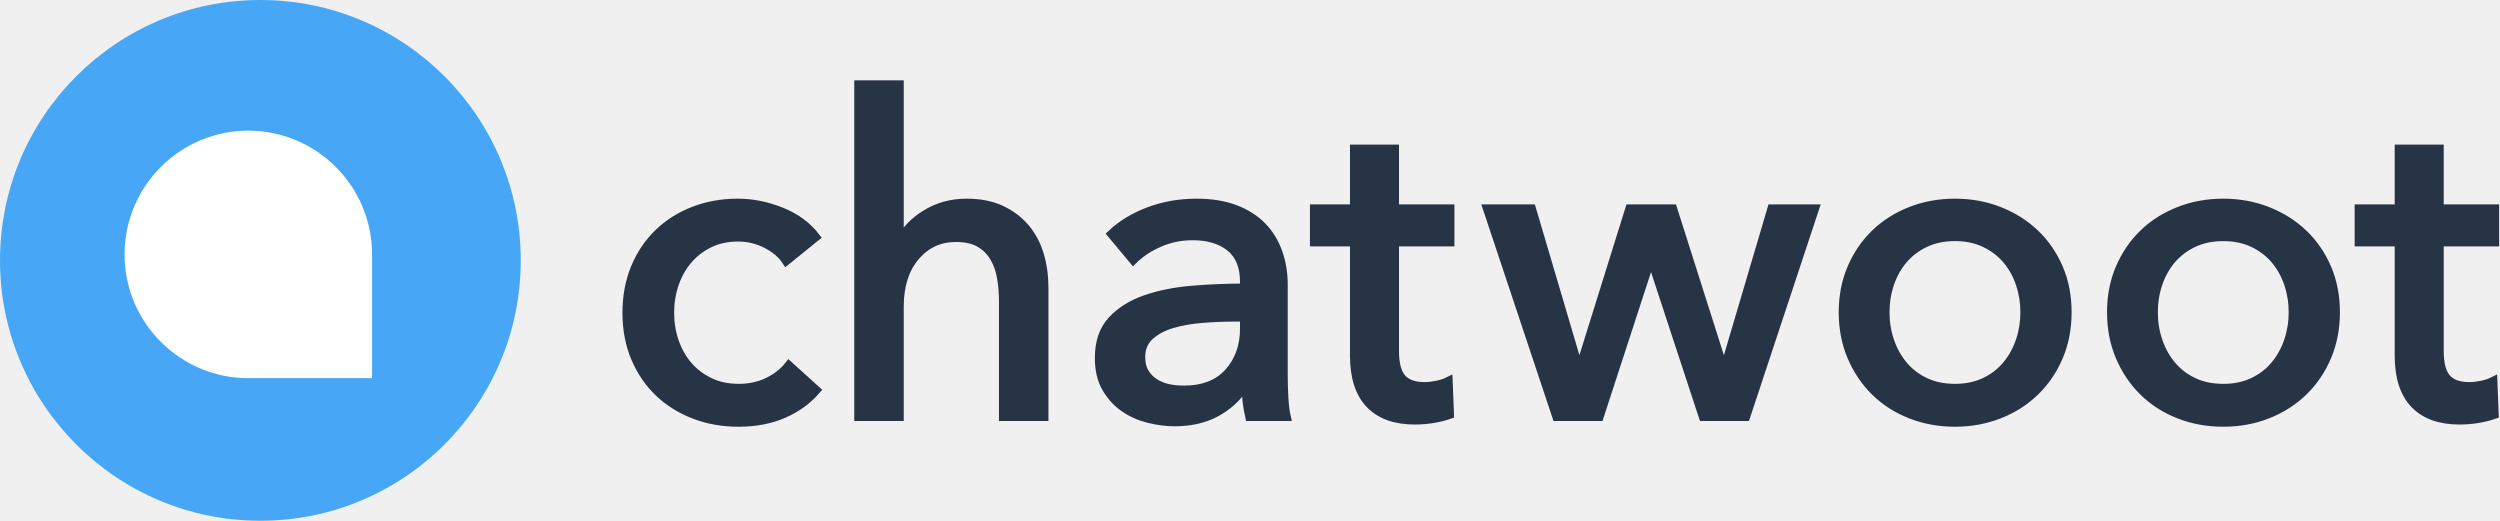
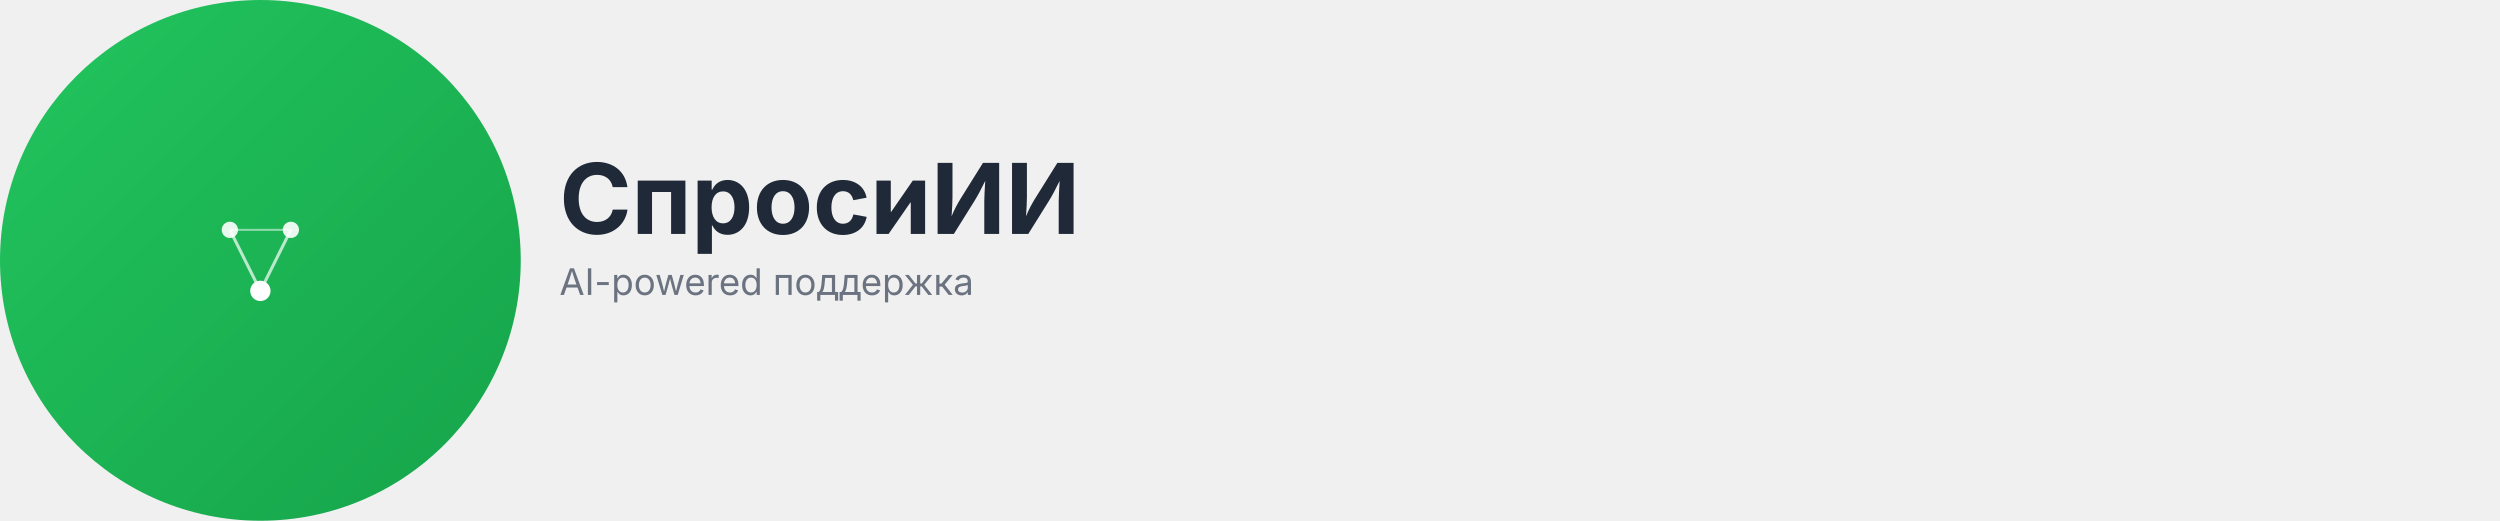
<svg xmlns="http://www.w3.org/2000/svg" width="2458px" height="512px" viewBox="0 0 2458 512" version="1.1">
  <g id="Logo" stroke="none" stroke-width="1" fill="none" fill-rule="evenodd">
-     <g id="on_white" fill-rule="nonzero">
-       <g id="woot-log">
-         <circle id="Oval" fill="#47A7F6" cx="256" cy="256" r="256" />
-         <path d="M362.808,368.808 L244.123,368.808 C178.699,368.808 125.457,315.562 125.457,250.122 C125.457,184.703 178.699,131.457 244.124,131.457 C309.565,131.457 362.808,184.703 362.808,250.122 L362.808,368.808 Z" id="Fill-1" stroke="#FFFFFF" stroke-width="6" fill="#FFFFFF" />
+     <g id="sprosiI_logo" fill-rule="nonzero">
+       <g id="ai-logo">
+         <defs>
+           <linearGradient id="greenGradient" x1="0%" y1="0%" x2="100%" y2="100%">
+             <stop offset="0%" style="stop-color:#22C55E;stop-opacity:1" />
+             <stop offset="100%" style="stop-color:#16A34A;stop-opacity:1" />
+           </linearGradient>
+         </defs>
+         <circle id="MainCircle" fill="url(#greenGradient)" cx="256" cy="256" r="256" />
+         <g id="ai-symbol" transform="translate(196, 196)">
+           <circle cx="30" cy="30" r="8" fill="#FFFFFF" opacity="0.9" />
+           <circle cx="90" cy="30" r="8" fill="#FFFFFF" opacity="0.9" />
+           <circle cx="60" cy="90" r="10" fill="#FFFFFF" />
+           <line x1="30" y1="30" x2="60" y2="90" stroke="#FFFFFF" stroke-width="3" opacity="0.7" />
+           <line x1="90" y1="30" x2="60" y2="90" stroke="#FFFFFF" stroke-width="3" opacity="0.7" />
+           <line x1="30" y1="30" x2="90" y2="30" stroke="#FFFFFF" stroke-width="2" opacity="0.5" />
+         </g>
      </g>
-       <path d="M772.982,256.848 C768.658,250.217 762.171,244.667 753.522,240.198 C744.872,235.73 735.647,233.495 725.844,233.495 C715.177,233.495 705.735,235.513 697.518,239.55 C689.302,243.586 682.31,248.992 676.544,255.767 C670.778,262.542 666.381,270.398 663.354,279.336 C660.327,288.273 658.813,297.643 658.813,307.446 C658.813,317.248 660.327,326.618 663.354,335.555 C666.381,344.493 670.778,352.349 676.544,359.124 C682.31,365.899 689.374,371.305 697.735,375.341 C706.095,379.378 715.609,381.396 726.277,381.396 C736.656,381.396 746.098,379.378 754.603,375.341 C763.108,371.305 770.099,365.827 775.577,358.908 L802.822,383.558 C794.173,393.649 783.361,401.505 770.387,407.127 C757.414,412.749 742.71,415.56 726.277,415.56 C710.42,415.56 695.789,412.965 682.382,407.776 C668.976,402.586 657.372,395.307 647.569,385.937 C637.767,376.567 630.055,365.251 624.433,351.989 C618.811,338.727 616,323.879 616,307.446 C616,291.3 618.739,276.597 624.217,263.335 C629.695,250.073 637.335,238.685 647.137,229.171 C656.939,219.657 668.544,212.305 681.95,207.115 C695.356,201.926 709.843,199.331 725.412,199.331 C739.827,199.331 754.17,202.214 768.441,207.98 C782.713,213.746 794.028,222.107 802.389,233.063 L772.982,256.848 Z M885.421,236.09 C890.322,225.999 898.683,217.35 910.504,210.143 C922.324,202.935 935.586,199.331 950.29,199.331 C963.552,199.331 974.94,201.565 984.454,206.034 C993.968,210.503 1001.896,216.485 1008.239,223.981 C1014.582,231.477 1019.267,240.27 1022.294,250.361 C1025.321,260.452 1026.835,271.263 1026.835,282.795 L1026.835,409.938 L986.184,409.938 L986.184,296.634 C986.184,288.273 985.535,280.345 984.238,272.849 C982.94,265.353 980.562,258.722 977.102,252.956 C973.643,247.19 968.958,242.577 963.047,239.117 C957.137,235.658 949.425,233.928 939.911,233.928 C923.766,233.928 910.504,240.054 900.125,252.307 C889.746,264.56 884.556,280.921 884.556,301.391 L884.556,409.938 L843.905,409.938 L843.905,83 L884.556,83 L884.556,236.09 L885.421,236.09 Z M1223.171,277.174 C1223.171,261.893 1218.558,250.577 1209.332,243.226 C1200.106,235.874 1187.853,232.198 1172.573,232.198 C1161.041,232.198 1150.157,234.432 1139.923,238.901 C1129.688,243.37 1121.111,249.064 1114.191,255.983 L1092.568,230.036 C1102.659,220.522 1114.984,213.026 1129.544,207.548 C1144.103,202.07 1159.743,199.331 1176.465,199.331 C1191.169,199.331 1203.926,201.421 1214.738,205.602 C1225.549,209.782 1234.415,215.476 1241.334,222.684 C1248.253,229.892 1253.443,238.396 1256.902,248.199 C1260.362,258.001 1262.092,268.524 1262.092,279.768 L1262.092,369.287 C1262.092,376.206 1262.308,383.486 1262.741,391.126 C1263.173,398.766 1263.966,405.037 1265.119,409.938 L1228.36,409.938 C1226.054,400.136 1224.9,390.333 1224.9,380.531 L1223.603,380.531 C1216.107,391.487 1206.665,399.991 1195.277,406.046 C1183.889,412.1 1170.411,415.128 1154.842,415.128 C1146.77,415.128 1138.337,414.046 1129.544,411.884 C1120.75,409.722 1112.75,406.19 1105.542,401.289 C1098.334,396.388 1092.352,389.901 1087.595,381.828 C1082.838,373.756 1080.46,363.809 1080.46,351.989 C1080.46,336.42 1084.64,324.095 1093.001,315.014 C1101.362,305.932 1112.317,299.013 1125.868,294.256 C1139.418,289.499 1154.698,286.399 1171.708,284.958 C1188.718,283.516 1205.872,282.795 1223.171,282.795 L1223.171,277.174 Z M1213.224,312.203 C1203.133,312.203 1192.682,312.635 1181.871,313.5 C1171.059,314.365 1161.257,316.095 1152.464,318.689 C1143.67,321.284 1136.391,325.176 1130.625,330.366 C1124.859,335.555 1121.976,342.475 1121.976,351.124 C1121.976,357.178 1123.201,362.224 1125.651,366.26 C1128.102,370.296 1131.345,373.612 1135.382,376.206 C1139.418,378.801 1143.887,380.603 1148.788,381.612 C1153.689,382.621 1158.734,383.126 1163.924,383.126 C1182.952,383.126 1197.584,377.432 1207.818,366.044 C1218.053,354.655 1223.171,340.312 1223.171,323.014 L1223.171,312.203 L1213.224,312.203 Z M1425.993,238.252 L1371.504,238.252 L1371.504,345.069 C1371.504,357.467 1373.81,366.332 1378.423,371.666 C1383.036,376.999 1390.388,379.666 1400.478,379.666 C1404.226,379.666 1408.263,379.234 1412.587,378.369 C1416.912,377.504 1420.804,376.206 1424.264,374.477 L1425.561,407.776 C1420.66,409.506 1415.254,410.875 1409.344,411.884 C1403.433,412.893 1397.307,413.398 1390.964,413.398 C1371.648,413.398 1356.872,408.064 1346.637,397.397 C1336.402,386.729 1331.285,370.729 1331.285,349.394 L1331.285,238.252 L1291.931,238.252 L1291.931,204.953 L1331.285,204.953 L1331.285,146.139 L1371.504,146.139 L1371.504,204.953 L1425.993,204.953 L1425.993,238.252 Z M1506.078,204.953 L1552.351,361.503 L1553.216,361.503 L1602.083,204.953 L1644.897,204.953 L1694.629,361.503 L1695.494,361.503 L1741.767,204.953 L1784.581,204.953 L1716.685,409.938 L1674.304,409.938 L1623.706,255.983 L1622.841,255.983 L1572.676,409.938 L1530.295,409.938 L1461.967,204.953 L1506.078,204.953 Z M2032.811,307.013 C2032.811,322.87 2030,337.429 2024.378,350.691 C2018.756,363.953 2010.972,375.413 2001.026,385.072 C1991.079,394.73 1979.331,402.226 1965.78,407.56 C1952.23,412.893 1937.671,415.56 1922.102,415.56 C1906.534,415.56 1891.974,412.893 1878.424,407.56 C1864.873,402.226 1853.197,394.73 1843.395,385.072 C1833.592,375.413 1825.88,363.953 1820.258,350.691 C1814.636,337.429 1811.825,322.87 1811.825,307.013 C1811.825,291.156 1814.636,276.669 1820.258,263.551 C1825.88,250.433 1833.592,239.117 1843.395,229.603 C1853.197,220.089 1864.873,212.665 1878.424,207.332 C1891.974,201.998 1906.534,199.331 1922.102,199.331 C1937.671,199.331 1952.23,201.998 1965.78,207.332 C1979.331,212.665 1991.079,220.089 2001.026,229.603 C2010.972,239.117 2018.756,250.433 2024.378,263.551 C2030,276.669 2032.811,291.156 2032.811,307.013 Z M1990.43,307.013 C1990.43,297.211 1988.917,287.841 1985.89,278.903 C1982.862,269.966 1978.466,262.11 1972.7,255.334 C1966.934,248.559 1959.798,243.154 1951.293,239.117 C1942.788,235.081 1933.058,233.063 1922.102,233.063 C1911.146,233.063 1901.416,235.081 1892.911,239.117 C1884.406,243.154 1877.271,248.559 1871.505,255.334 C1865.738,262.11 1861.342,269.966 1858.315,278.903 C1855.287,287.841 1853.774,297.211 1853.774,307.013 C1853.774,316.816 1855.287,326.185 1858.315,335.123 C1861.342,344.06 1865.738,351.989 1871.505,358.908 C1877.271,365.827 1884.406,371.305 1892.911,375.341 C1901.416,379.378 1911.146,381.396 1922.102,381.396 C1933.058,381.396 1942.788,379.378 1951.293,375.341 C1959.798,371.305 1966.934,365.827 1972.7,358.908 C1978.466,351.989 1982.862,344.06 1985.89,335.123 C1988.917,326.185 1990.43,316.816 1990.43,307.013 Z M2296.611,307.013 C2296.611,322.87 2293.8,337.429 2288.178,350.691 C2282.556,363.953 2274.771,375.413 2264.825,385.072 C2254.878,394.73 2243.13,402.226 2229.58,407.56 C2216.029,412.893 2201.47,415.56 2185.901,415.56 C2170.333,415.56 2155.774,412.893 2142.223,407.56 C2128.673,402.226 2116.996,394.73 2107.194,385.072 C2097.392,375.413 2089.68,363.953 2084.058,350.691 C2078.436,337.429 2075.625,322.87 2075.625,307.013 C2075.625,291.156 2078.436,276.669 2084.058,263.551 C2089.68,250.433 2097.392,239.117 2107.194,229.603 C2116.996,220.089 2128.673,212.665 2142.223,207.332 C2155.774,201.998 2170.333,199.331 2185.901,199.331 C2201.47,199.331 2216.029,201.998 2229.58,207.332 C2243.13,212.665 2254.878,220.089 2264.825,229.603 C2274.771,239.117 2282.556,250.433 2288.178,263.551 C2293.8,276.669 2296.611,291.156 2296.611,307.013 Z M2254.23,307.013 C2254.23,297.211 2252.716,287.841 2249.689,278.903 C2246.662,269.966 2242.265,262.11 2236.499,255.334 C2230.733,248.559 2223.597,243.154 2215.092,239.117 C2206.587,235.081 2196.857,233.063 2185.901,233.063 C2174.946,233.063 2165.215,235.081 2156.71,239.117 C2148.205,243.154 2141.07,248.559 2135.304,255.334 C2129.538,262.11 2125.141,269.966 2122.114,278.903 C2119.087,287.841 2117.573,297.211 2117.573,307.013 C2117.573,316.816 2119.087,326.185 2122.114,335.123 C2125.141,344.06 2129.538,351.989 2135.304,358.908 C2141.07,365.827 2148.205,371.305 2156.71,375.341 C2165.215,379.378 2174.946,381.396 2185.901,381.396 C2196.857,381.396 2206.587,379.378 2215.092,375.341 C2223.597,371.305 2230.733,365.827 2236.499,358.908 C2242.265,351.989 2246.662,344.06 2249.689,335.123 C2252.716,326.185 2254.23,316.816 2254.23,307.013 Z M2453.16,238.252 L2398.671,238.252 L2398.671,345.069 C2398.671,357.467 2400.977,366.332 2405.59,371.666 C2410.203,376.999 2417.554,379.666 2427.645,379.666 C2431.393,379.666 2435.429,379.234 2439.754,378.369 C2444.079,377.504 2447.971,376.206 2451.43,374.477 L2452.728,407.776 C2447.827,409.506 2442.421,410.875 2436.511,411.884 C2430.6,412.893 2424.474,413.398 2418.131,413.398 C2398.815,413.398 2384.039,408.064 2373.804,397.397 C2363.569,386.729 2358.452,370.729 2358.452,349.394 L2358.452,238.252 L2319.098,238.252 L2319.098,204.953 L2358.452,204.953 L2358.452,146.139 L2398.671,146.139 L2398.671,204.953 L2453.16,204.953 L2453.16,238.252 Z" id="chatwoot" stroke="#273445" stroke-width="8" fill="#273444" />
+       <g id="text" transform="translate(550, 150)">
+         <text x="0" y="80" font-family="Inter, -apple-system, system-ui, sans-serif" font-size="96" font-weight="700" fill="#1F2937">
+           <tspan>СпросиИИ</tspan>
+         </text>
+         <text x="0" y="140" font-family="Inter, -apple-system, system-ui, sans-serif" font-size="36" font-weight="400" fill="#6B7280">
+           <tspan>AI-powered поддержка</tspan>
+         </text>
+       </g>
    </g>
  </g>
</svg>
